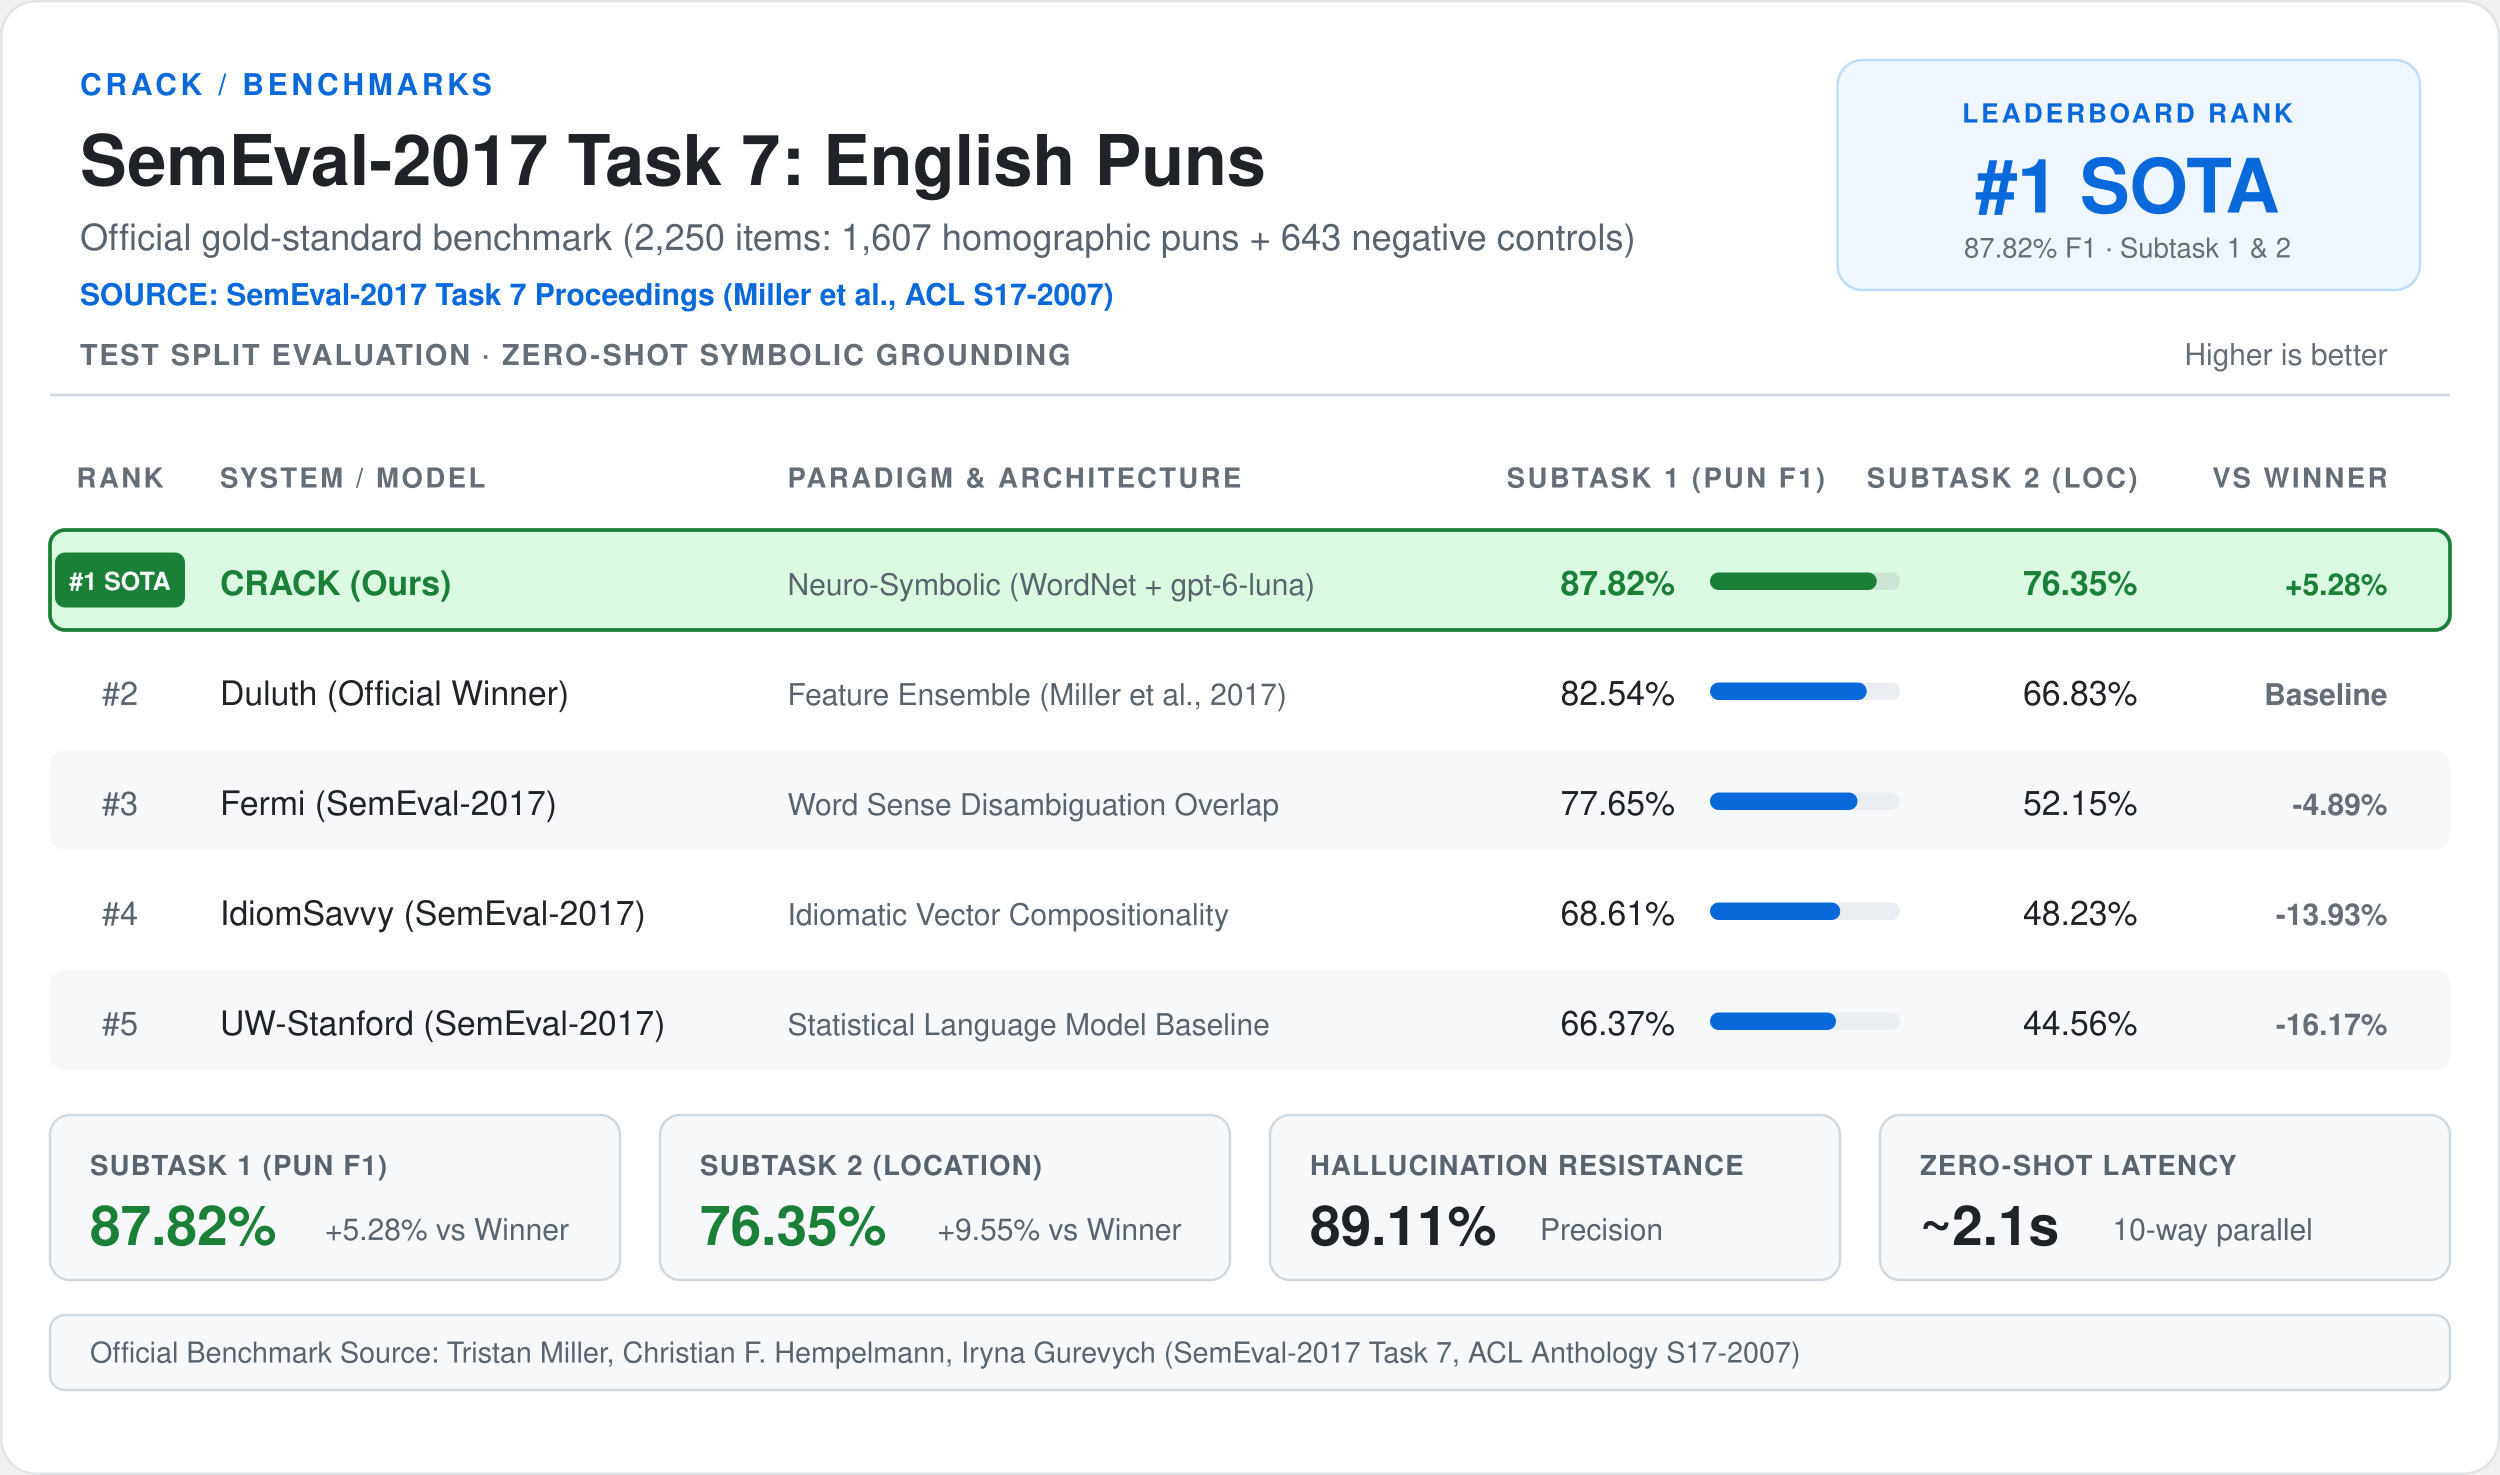
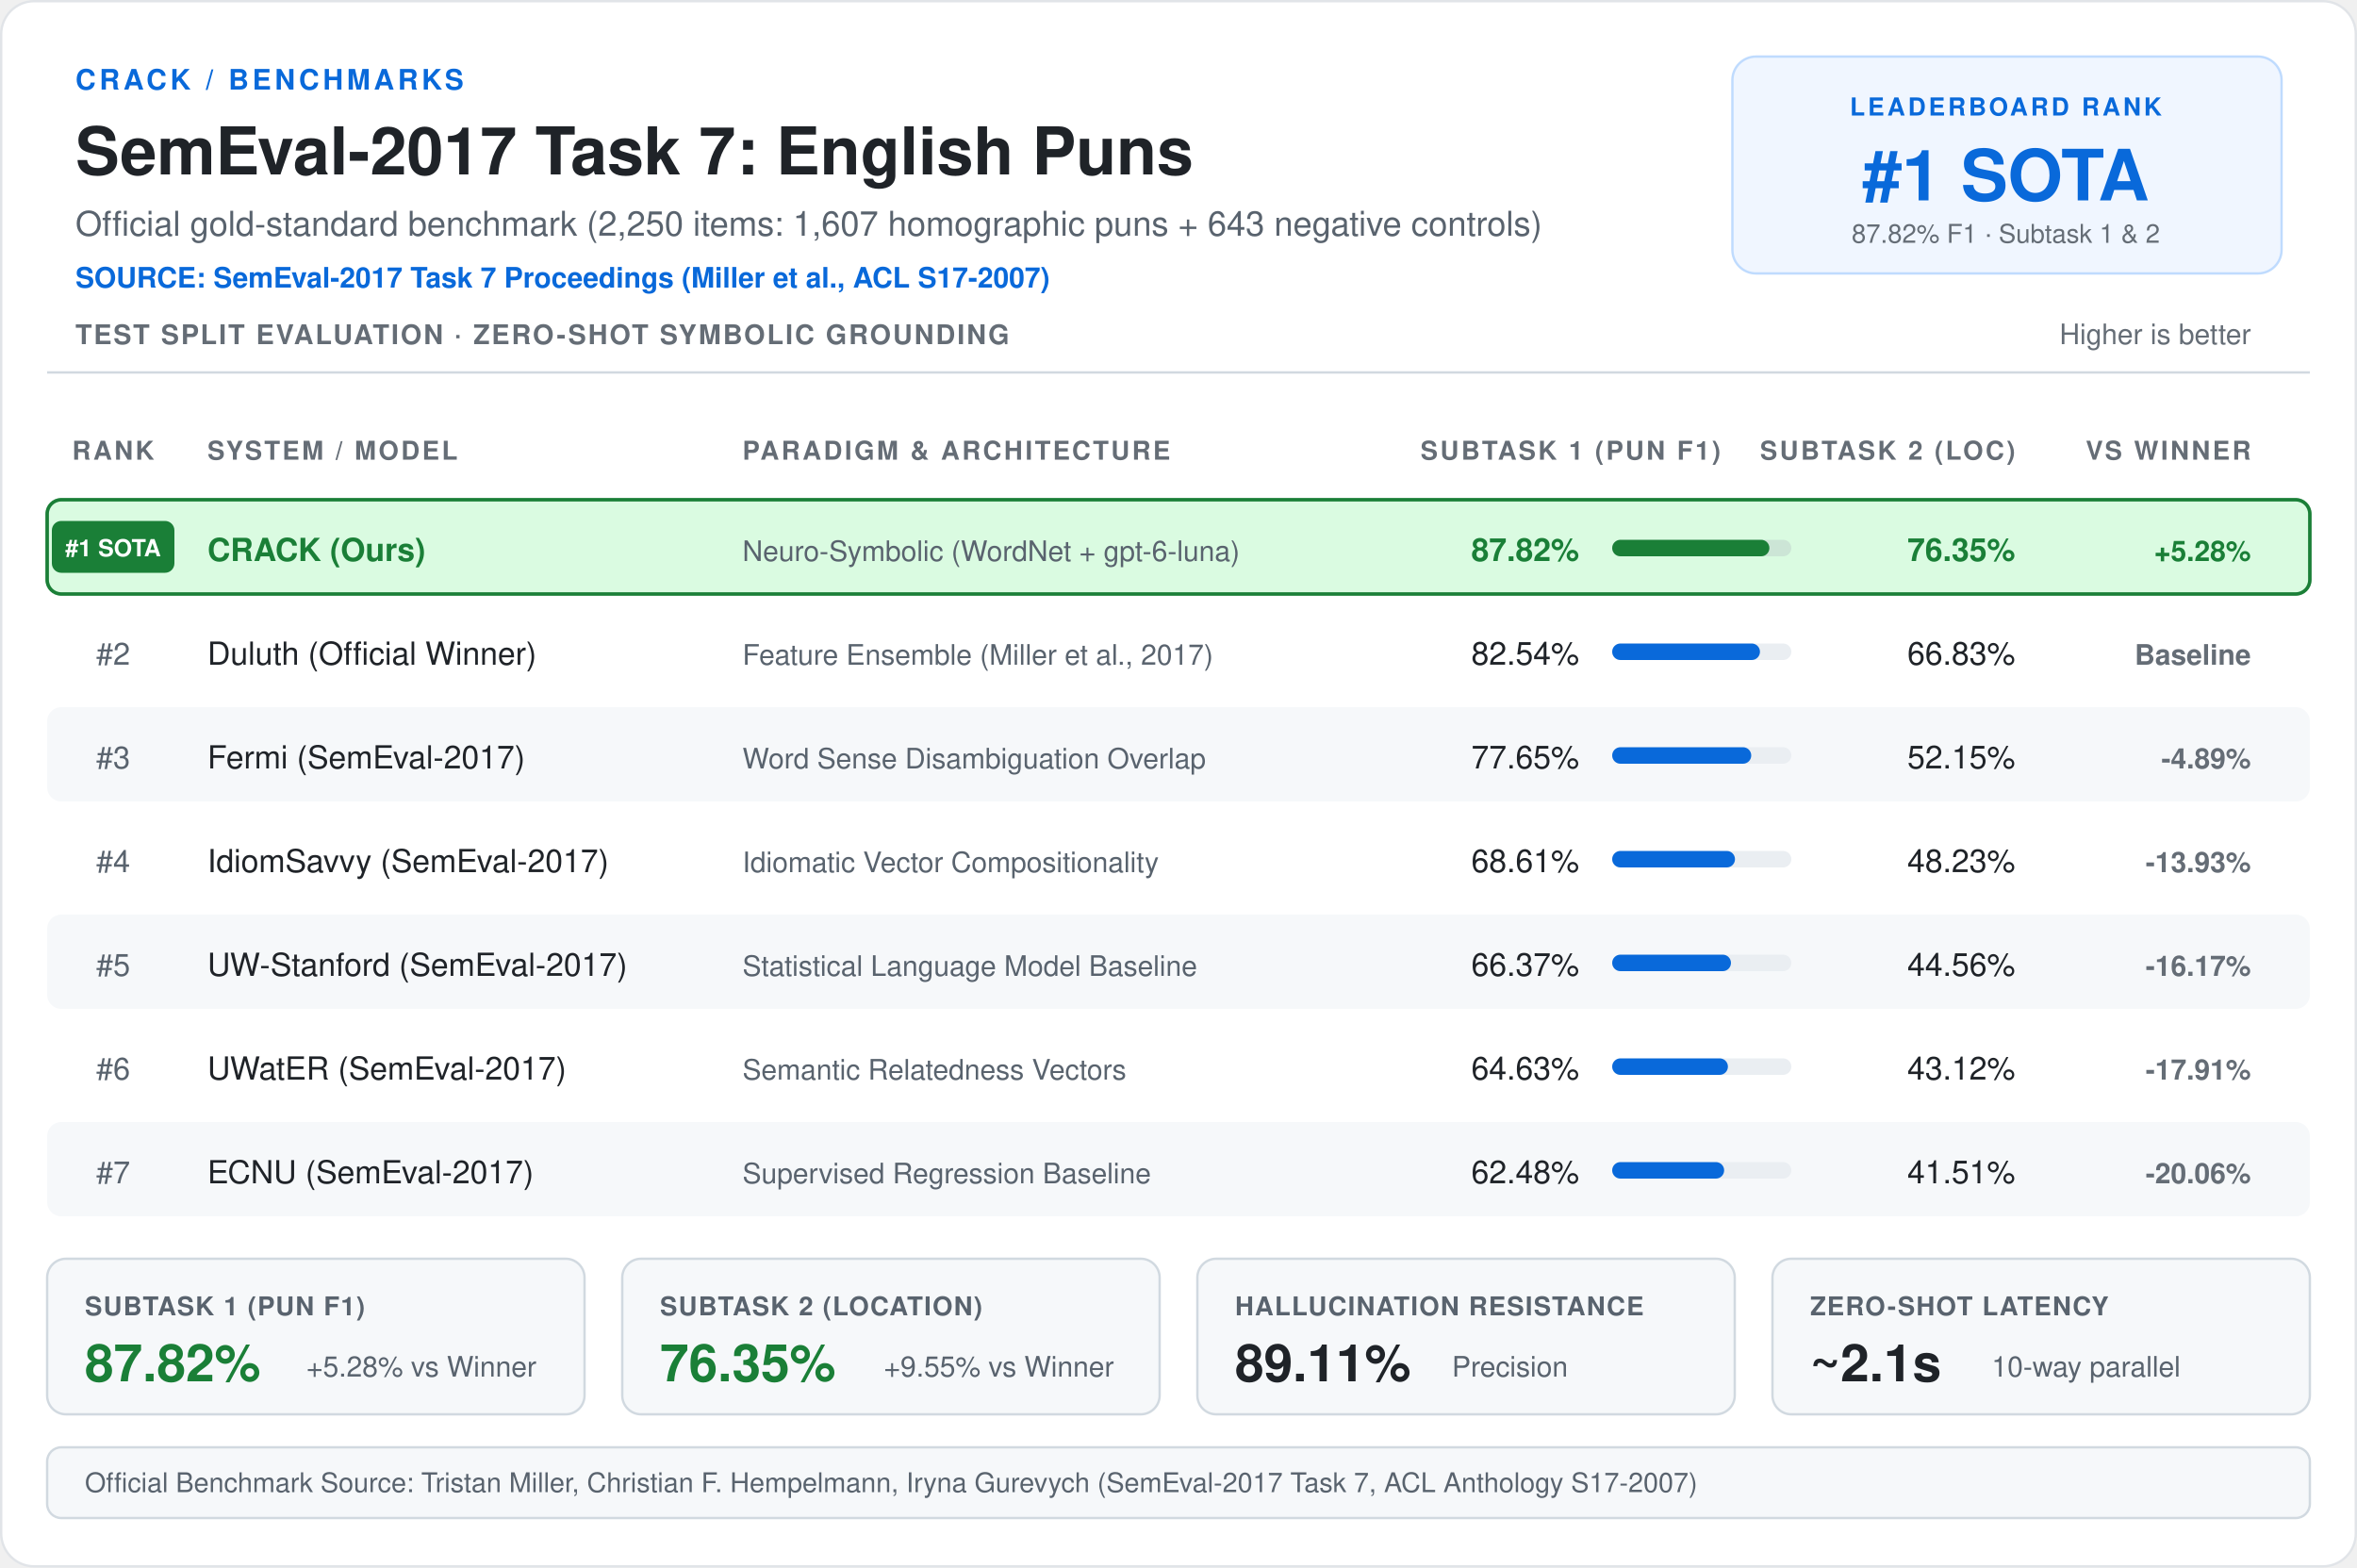
- <svg xmlns="http://www.w3.org/2000/svg" width="1000" height="590" viewBox="0 0 1000 590" role="img" aria-labelledby="title description">
-   <rect x="0.5" y="0.5" width="999" height="589" rx="14" fill="#ffffff" stroke="#e1e4e8" />
+ <svg xmlns="http://www.w3.org/2000/svg" width="1000" height="665" viewBox="0 0 1000 665" role="img" aria-labelledby="title description">
+   <rect x="0.5" y="0.5" width="999" height="664" rx="14" fill="#ffffff" stroke="#e1e4e8" />
  <g font-family="-apple-system, BlinkMacSystemFont, 'Segoe UI', Helvetica, Arial, sans-serif" font-variant-numeric="tabular-nums">
    <text x="32" y="38" fill="#0969da" font-size="12" font-weight="700" text-anchor="start" letter-spacing="1.5">CRACK  /  BENCHMARKS</text>
    <text x="32" y="74" fill="#1f2328" font-size="28" font-weight="700" text-anchor="start">SemEval-2017 Task 7: English Puns</text>
    <text x="32" y="100" fill="#59636e" font-size="14.5" font-weight="400" text-anchor="start">Official gold-standard benchmark (2,250 items: 1,607 homographic puns + 643 negative controls)</text>
    <text x="32" y="122" fill="#0969da" font-size="12" font-weight="600" text-anchor="start">SOURCE: SemEval-2017 Task 7 Proceedings (Miller et al., ACL S17-2007)</text>
    <rect x="735" y="24" width="233" height="92" rx="10" fill="#f0f6ff" stroke="#bfdbfe" />
    <text x="851" y="49" fill="#0969da" font-size="10.5" font-weight="700" text-anchor="middle" letter-spacing="1.2">LEADERBOARD RANK</text>
    <text x="851" y="85" fill="#0969da" font-size="30" font-weight="800" text-anchor="middle">#1 SOTA</text>
    <text x="851" y="103" fill="#656d76" font-size="11" font-weight="500" text-anchor="middle">87.82% F1 · Subtask 1 &amp; 2</text>
    <text x="32" y="146" fill="#656d76" font-size="11.5" font-weight="600" text-anchor="start" letter-spacing="0.8">TEST SPLIT EVALUATION  ·  ZERO-SHOT SYMBOLIC GROUNDING</text>
    <text x="955" y="146" fill="#656d76" font-size="12" font-weight="400" text-anchor="end">Higher is better</text>
    <path d="M20 158 H980" stroke="#d1d9e0" stroke-width="1" />
    <text x="48" y="195" fill="#656d76" font-size="11" font-weight="700" text-anchor="middle" letter-spacing="1">RANK</text>
    <text x="88" y="195" fill="#656d76" font-size="11" font-weight="700" text-anchor="start" letter-spacing="1">SYSTEM / MODEL</text>
    <text x="315" y="195" fill="#656d76" font-size="11" font-weight="700" text-anchor="start" letter-spacing="1">PARADIGM &amp; ARCHITECTURE</text>
    <text x="730" y="195" fill="#656d76" font-size="11" font-weight="700" text-anchor="end" letter-spacing="1">SUBTASK 1 (PUN F1)</text>
    <text x="855" y="195" fill="#656d76" font-size="11" font-weight="700" text-anchor="end" letter-spacing="1">SUBTASK 2 (LOC)</text>
    <text x="955" y="195" fill="#656d76" font-size="11" font-weight="700" text-anchor="end" letter-spacing="1">VS WINNER</text>
    <rect x="20" y="212" width="960" height="40" rx="6" fill="#dafbe1" stroke="#1a7f37" stroke-width="1.5" />
    <rect x="22" y="221" width="52" height="22" rx="4" fill="#1a7f37" />
    <text x="48" y="236" fill="#ffffff" font-size="10" font-weight="700" text-anchor="middle">#1 SOTA</text>
    <text x="88" y="238" fill="#1a7f37" font-size="13.5" font-weight="700" text-anchor="start">CRACK (Ours)</text>
    <text x="315" y="238" fill="#59636e" font-size="12" font-weight="400" text-anchor="start">Neuro-Symbolic (WordNet + gpt-6-luna)</text>
    <text x="670" y="238" fill="#1a7f37" font-size="13.5" font-weight="700" text-anchor="end">87.82%</text>
    <rect x="684" y="229" width="76" height="7" rx="3.5" fill="#cce5d6" />
    <rect x="684" y="229" width="66.7" height="7" rx="3.5" fill="#1a7f37" />
    <text x="855" y="238" fill="#1a7f37" font-size="13.5" font-weight="700" text-anchor="end">76.35%</text>
    <text x="955" y="238" fill="#1a7f37" font-size="12" font-weight="600" text-anchor="end">+5.28%</text>
    <rect x="20" y="256" width="960" height="40" rx="6" fill="#ffffff" />
    <text x="48" y="282" fill="#59636e" font-size="13" font-weight="500" text-anchor="middle">#2</text>
    <text x="88" y="282" fill="#1f2328" font-size="13.5" font-weight="500" text-anchor="start">Duluth (Official Winner)</text>
    <text x="315" y="282" fill="#59636e" font-size="12" font-weight="400" text-anchor="start">Feature Ensemble (Miller et al., 2017)</text>
    <text x="670" y="282" fill="#1f2328" font-size="13.5" font-weight="500" text-anchor="end">82.54%</text>
    <rect x="684" y="273" width="76" height="7" rx="3.5" fill="#eaeef2" />
    <rect x="684" y="273" width="62.7" height="7" rx="3.5" fill="#0969da" />
    <text x="855" y="282" fill="#1f2328" font-size="13.5" font-weight="500" text-anchor="end">66.83%</text>
    <text x="955" y="282" fill="#656d76" font-size="12" font-weight="600" text-anchor="end">Baseline</text>
    <rect x="20" y="300" width="960" height="40" rx="6" fill="#f6f8fa" />
    <text x="48" y="326" fill="#59636e" font-size="13" font-weight="500" text-anchor="middle">#3</text>
    <text x="88" y="326" fill="#1f2328" font-size="13.5" font-weight="500" text-anchor="start">Fermi (SemEval-2017)</text>
    <text x="315" y="326" fill="#59636e" font-size="12" font-weight="400" text-anchor="start">Word Sense Disambiguation Overlap</text>
    <text x="670" y="326" fill="#1f2328" font-size="13.5" font-weight="500" text-anchor="end">77.65%</text>
    <rect x="684" y="317" width="76" height="7" rx="3.5" fill="#eaeef2" />
    <rect x="684" y="317" width="59.0" height="7" rx="3.5" fill="#0969da" />
    <text x="855" y="326" fill="#1f2328" font-size="13.5" font-weight="500" text-anchor="end">52.15%</text>
    <text x="955" y="326" fill="#656d76" font-size="12" font-weight="600" text-anchor="end">-4.89%</text>
    <rect x="20" y="344" width="960" height="40" rx="6" fill="#ffffff" />
    <text x="48" y="370" fill="#59636e" font-size="13" font-weight="500" text-anchor="middle">#4</text>
    <text x="88" y="370" fill="#1f2328" font-size="13.5" font-weight="500" text-anchor="start">IdiomSavvy (SemEval-2017)</text>
    <text x="315" y="370" fill="#59636e" font-size="12" font-weight="400" text-anchor="start">Idiomatic Vector Compositionality</text>
    <text x="670" y="370" fill="#1f2328" font-size="13.5" font-weight="500" text-anchor="end">68.61%</text>
    <rect x="684" y="361" width="76" height="7" rx="3.5" fill="#eaeef2" />
    <rect x="684" y="361" width="52.1" height="7" rx="3.5" fill="#0969da" />
    <text x="855" y="370" fill="#1f2328" font-size="13.5" font-weight="500" text-anchor="end">48.23%</text>
    <text x="955" y="370" fill="#656d76" font-size="12" font-weight="600" text-anchor="end">-13.93%</text>
    <rect x="20" y="388" width="960" height="40" rx="6" fill="#f6f8fa" />
    <text x="48" y="414" fill="#59636e" font-size="13" font-weight="500" text-anchor="middle">#5</text>
    <text x="88" y="414" fill="#1f2328" font-size="13.5" font-weight="500" text-anchor="start">UW-Stanford (SemEval-2017)</text>
    <text x="315" y="414" fill="#59636e" font-size="12" font-weight="400" text-anchor="start">Statistical Language Model Baseline</text>
    <text x="670" y="414" fill="#1f2328" font-size="13.5" font-weight="500" text-anchor="end">66.37%</text>
    <rect x="684" y="405" width="76" height="7" rx="3.5" fill="#eaeef2" />
    <rect x="684" y="405" width="50.4" height="7" rx="3.5" fill="#0969da" />
    <text x="855" y="414" fill="#1f2328" font-size="13.5" font-weight="500" text-anchor="end">44.56%</text>
    <text x="955" y="414" fill="#656d76" font-size="12" font-weight="600" text-anchor="end">-16.17%</text>
-     <g transform="translate(20, 446)">
+     <rect x="20" y="432" width="960" height="40" rx="6" fill="#ffffff" />
+     <text x="48" y="458" fill="#59636e" font-size="13" font-weight="500" text-anchor="middle">#6</text>
+     <text x="88" y="458" fill="#1f2328" font-size="13.5" font-weight="500" text-anchor="start">UWatER (SemEval-2017)</text>
+     <text x="315" y="458" fill="#59636e" font-size="12" font-weight="400" text-anchor="start">Semantic Relatedness Vectors</text>
+     <text x="670" y="458" fill="#1f2328" font-size="13.5" font-weight="500" text-anchor="end">64.63%</text>
+     <rect x="684" y="449" width="76" height="7" rx="3.5" fill="#eaeef2" />
+     <rect x="684" y="449" width="49.1" height="7" rx="3.5" fill="#0969da" />
+     <text x="855" y="458" fill="#1f2328" font-size="13.5" font-weight="500" text-anchor="end">43.12%</text>
+     <text x="955" y="458" fill="#656d76" font-size="12" font-weight="600" text-anchor="end">-17.91%</text>
+     <rect x="20" y="476" width="960" height="40" rx="6" fill="#f6f8fa" />
+     <text x="48" y="502" fill="#59636e" font-size="13" font-weight="500" text-anchor="middle">#7</text>
+     <text x="88" y="502" fill="#1f2328" font-size="13.5" font-weight="500" text-anchor="start">ECNU (SemEval-2017)</text>
+     <text x="315" y="502" fill="#59636e" font-size="12" font-weight="400" text-anchor="start">Supervised Regression Baseline</text>
+     <text x="670" y="502" fill="#1f2328" font-size="13.5" font-weight="500" text-anchor="end">62.48%</text>
+     <rect x="684" y="493" width="76" height="7" rx="3.5" fill="#eaeef2" />
+     <rect x="684" y="493" width="47.5" height="7" rx="3.5" fill="#0969da" />
+     <text x="855" y="502" fill="#1f2328" font-size="13.5" font-weight="500" text-anchor="end">41.51%</text>
+     <text x="955" y="502" fill="#656d76" font-size="12" font-weight="600" text-anchor="end">-20.06%</text>
+     <g transform="translate(20, 534)">
      <rect x="0" y="0" width="228" height="66" rx="8" fill="#f6f8fa" stroke="#d1d9e0" />
      <text x="16" y="24" fill="#59636e" font-size="11" font-weight="600" letter-spacing="0.5">SUBTASK 1 (PUN F1)</text>
      <text x="16" y="52" fill="#1a7f37" font-size="22" font-weight="700">87.82%</text>
      <text x="110" y="50" fill="#59636e" font-size="12" font-weight="500">+5.28% vs Winner</text>
      <rect x="244" y="0" width="228" height="66" rx="8" fill="#f6f8fa" stroke="#d1d9e0" />
      <text x="260" y="24" fill="#59636e" font-size="11" font-weight="600" letter-spacing="0.5">SUBTASK 2 (LOCATION)</text>
      <text x="260" y="52" fill="#1a7f37" font-size="22" font-weight="700">76.35%</text>
      <text x="355" y="50" fill="#59636e" font-size="12" font-weight="500">+9.55% vs Winner</text>
      <rect x="488" y="0" width="228" height="66" rx="8" fill="#f6f8fa" stroke="#d1d9e0" />
      <text x="504" y="24" fill="#59636e" font-size="11" font-weight="600" letter-spacing="0.5">HALLUCINATION RESISTANCE</text>
      <text x="504" y="52" fill="#1f2328" font-size="22" font-weight="700">89.11%</text>
      <text x="596" y="50" fill="#59636e" font-size="12" font-weight="500">Precision</text>
      <rect x="732" y="0" width="228" height="66" rx="8" fill="#f6f8fa" stroke="#d1d9e0" />
      <text x="748" y="24" fill="#59636e" font-size="11" font-weight="600" letter-spacing="0.5">ZERO-SHOT LATENCY</text>
      <text x="748" y="52" fill="#1f2328" font-size="22" font-weight="700">~2.1s</text>
      <text x="825" y="50" fill="#59636e" font-size="12" font-weight="500">10-way parallel</text>
    </g>
-     <g transform="translate(20, 526)">
+     <g transform="translate(20, 614)">
      <rect x="0" y="0" width="960" height="30" rx="6" fill="#f6f8fa" stroke="#d1d9e0" />
      <text x="16" y="19" fill="#59636e" font-size="11.5" font-weight="500">Official Benchmark Source: Tristan Miller, Christian F. Hempelmann, Iryna Gurevych (SemEval-2017 Task 7, ACL Anthology S17-2007)</text>
    </g>
  </g>
</svg>
